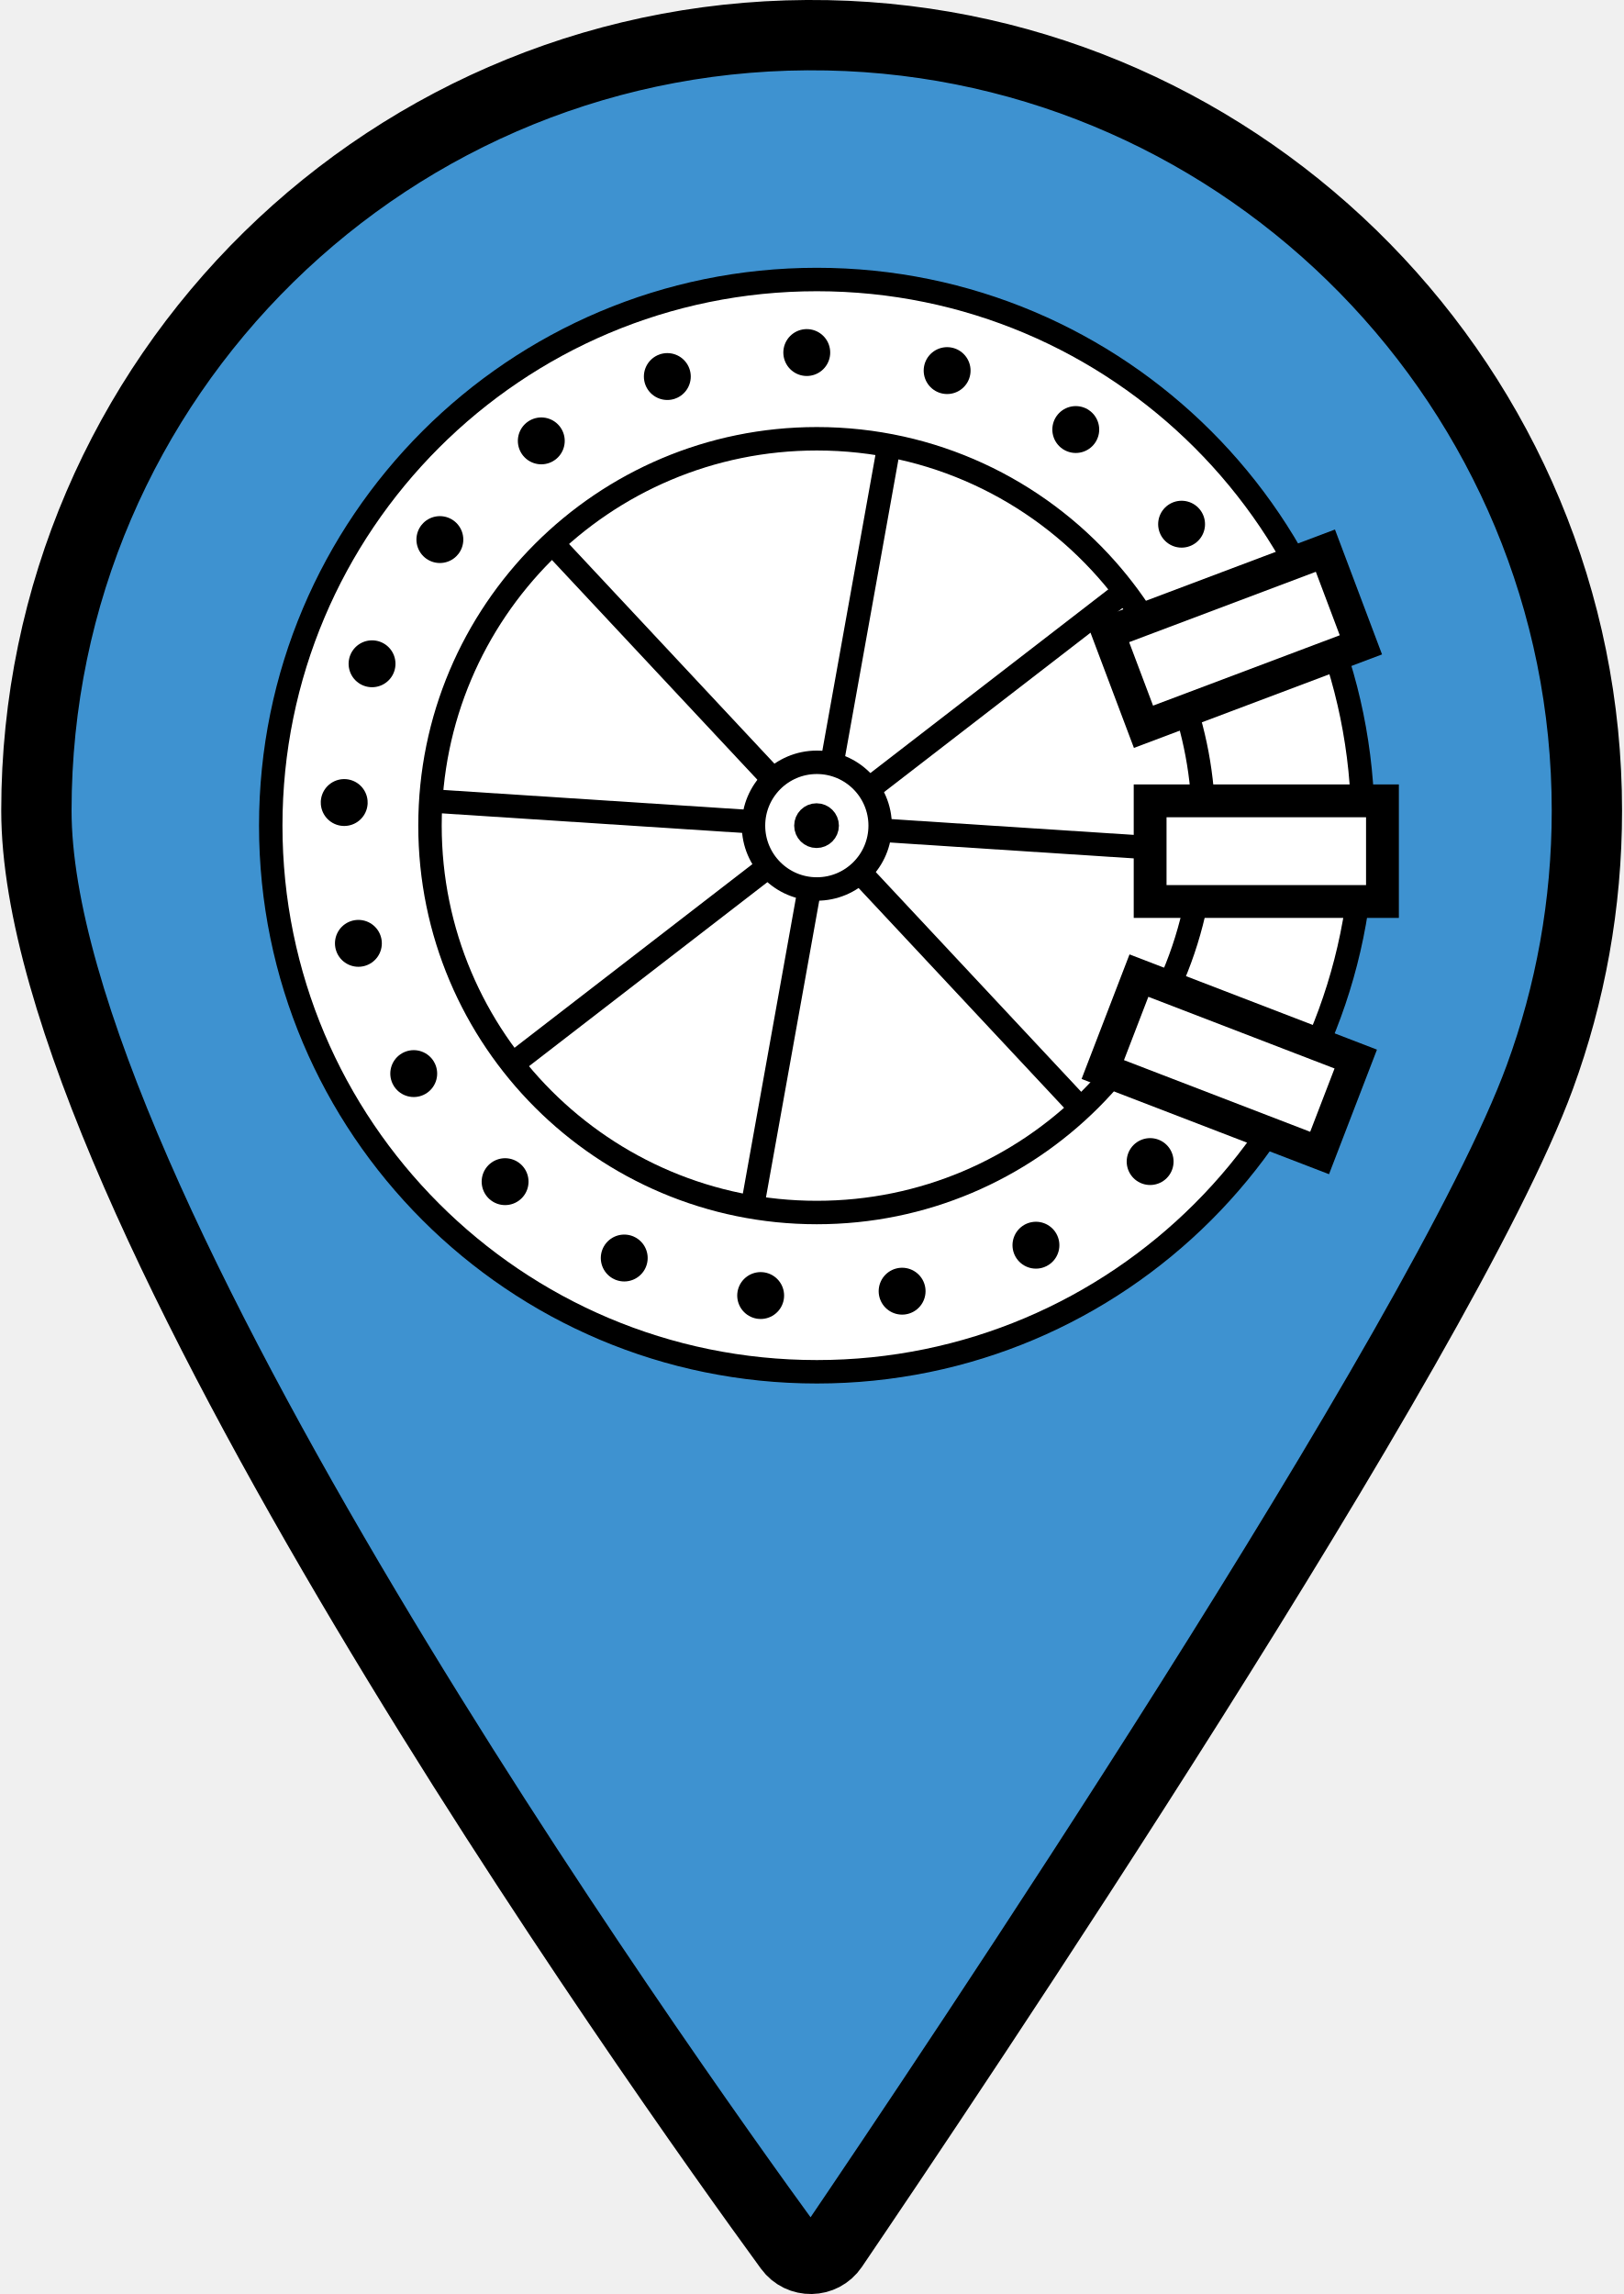
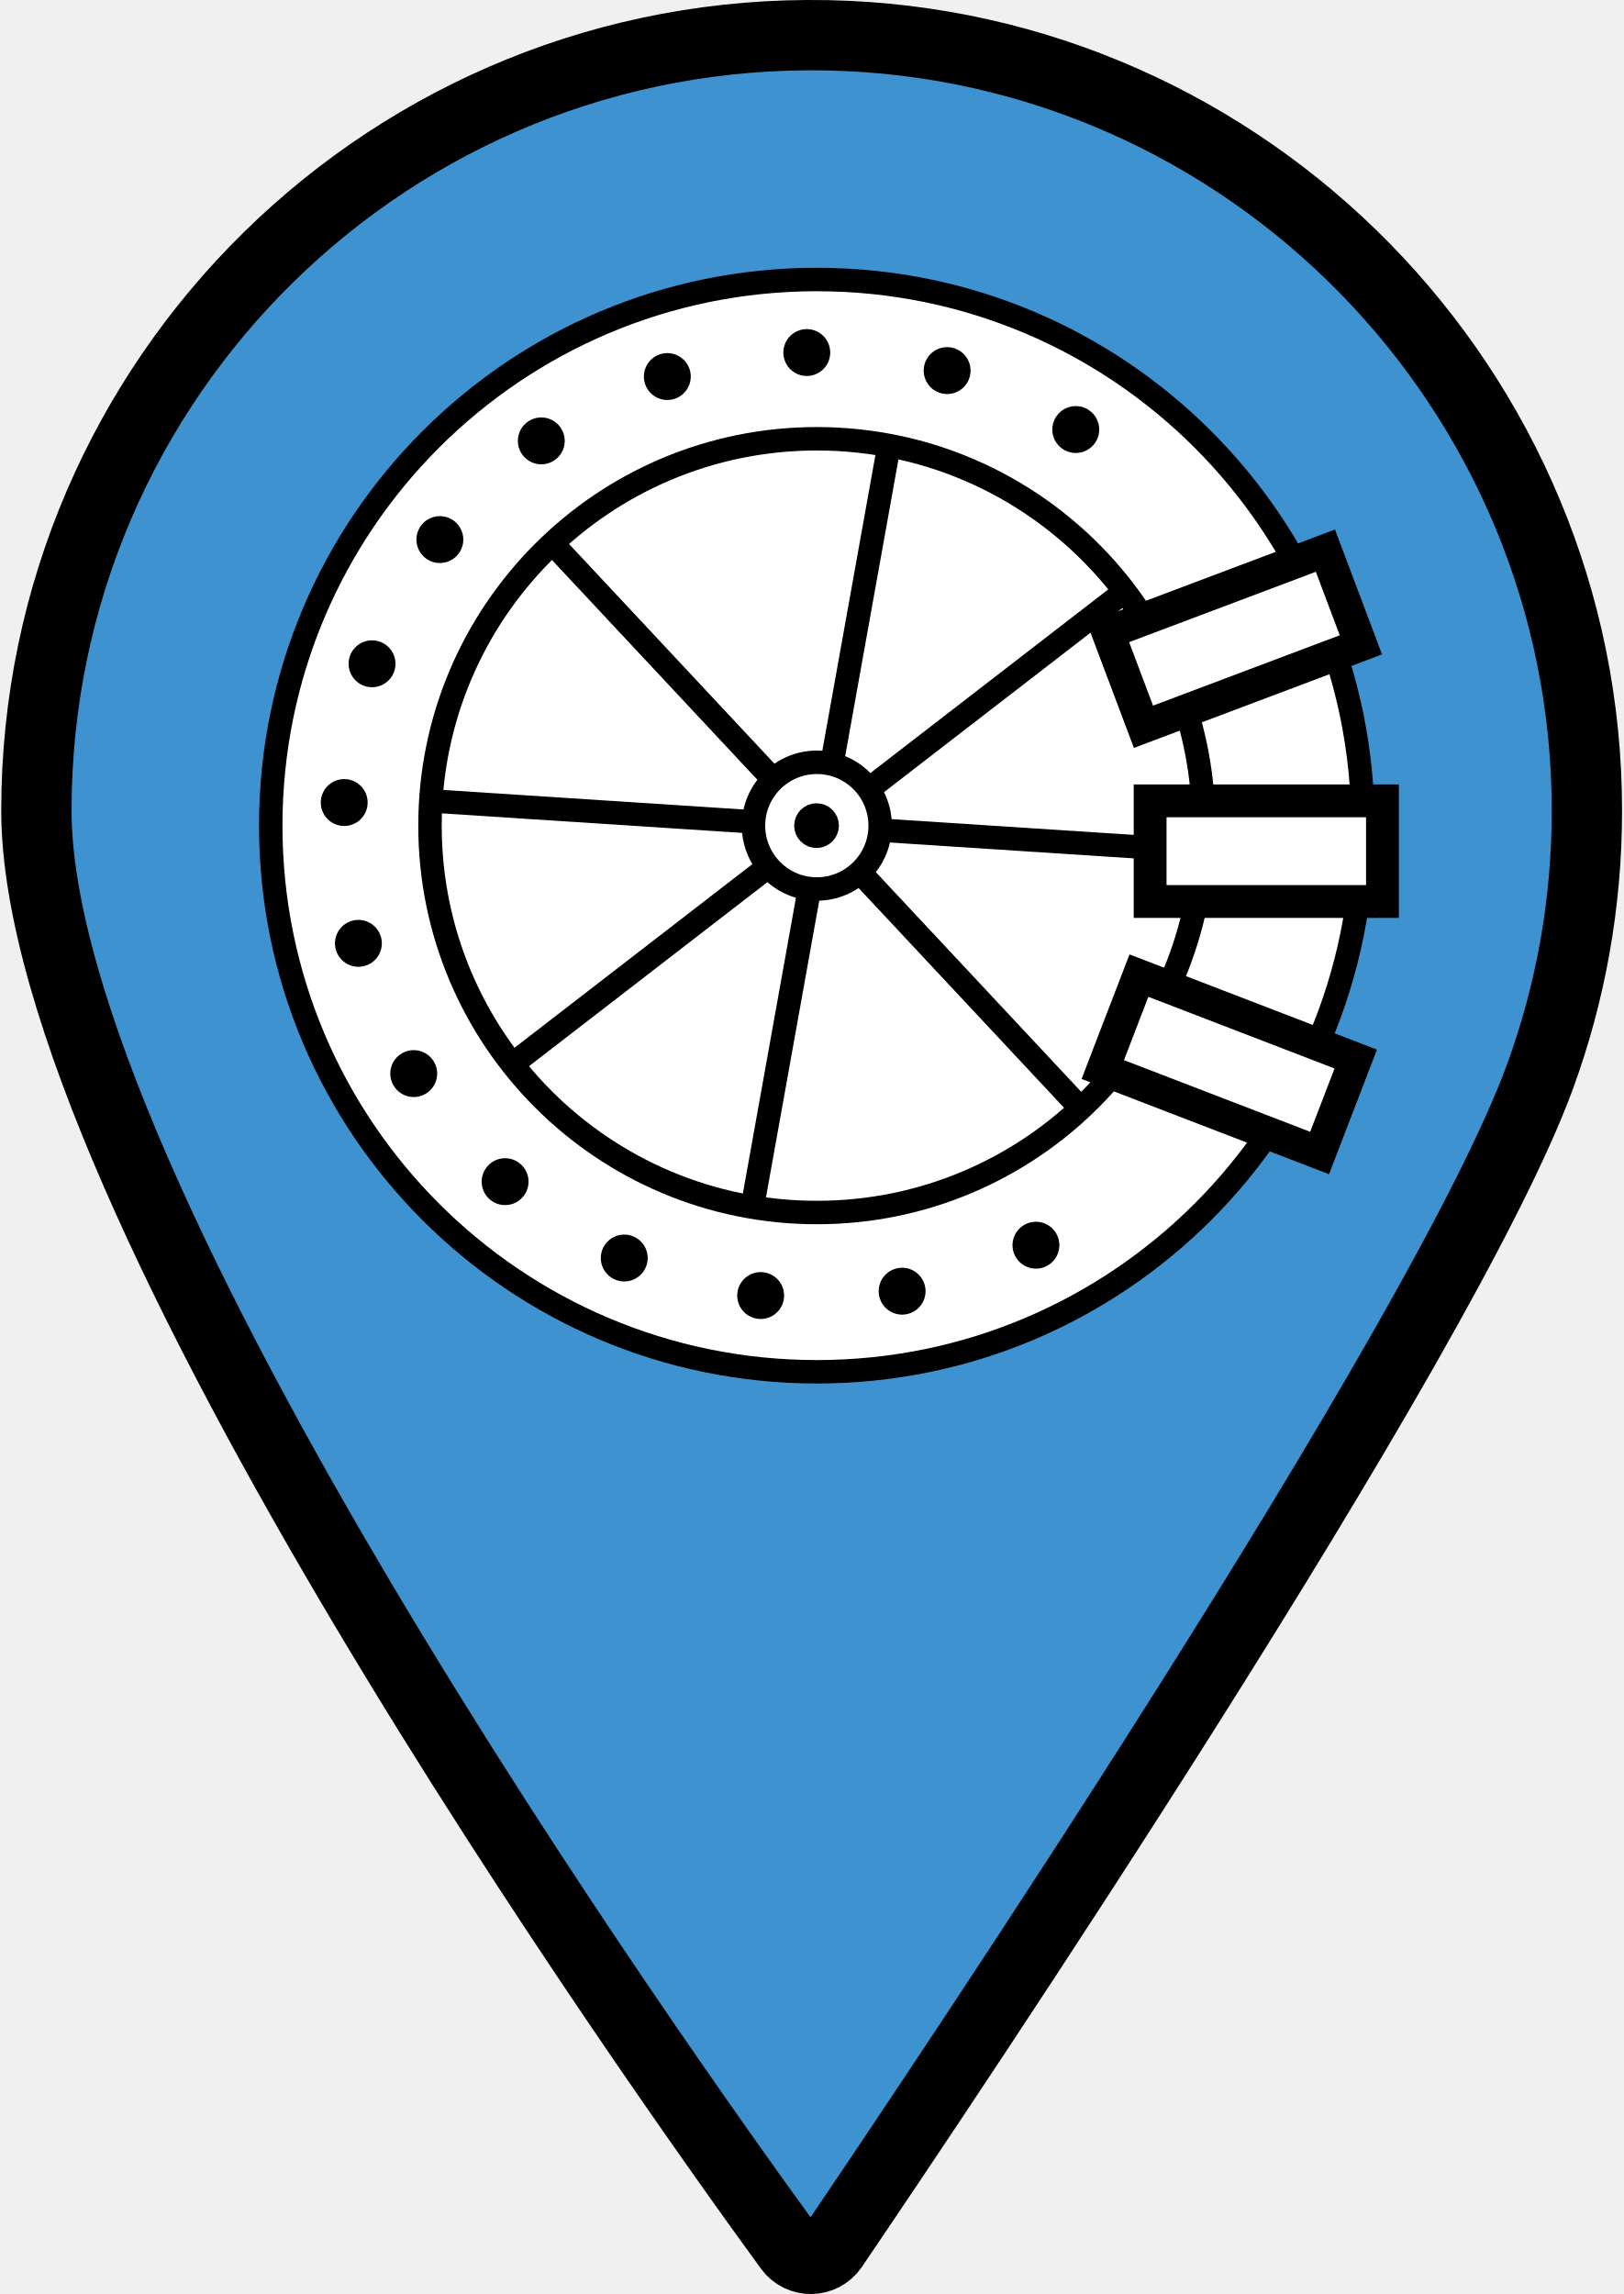
- <svg xmlns="http://www.w3.org/2000/svg" viewBox="0 0 345.75 489.31" width="32.2" height="45.5">
-   <defs>
-     <style>
-       .cls-1, .cls-2, .cls-3, .cls-4, .cls-5, .cls-6 {
-         stroke: #000;
-         stroke-miterlimit: 10;
-       }
- 
-       .cls-1, .cls-6 {
-         stroke-width: 5px;
-       }
- 
-       .cls-7, .cls-3, .cls-6 {
-         fill: #fff;
-       }
- 
-       .cls-2, .cls-4 {
-         fill: none;
-         stroke-linecap: round;
-         stroke-width: 10px;
-       }
- 
-       .cls-3 {
-         stroke-width: 7px;
-       }
- 
-       .cls-4 {
-         stroke-dasharray: 0 0 0 30.3;
-       }
- 
-       .cls-5 {
-         fill: #3e92d0;
-         stroke-width: 15px;
-       }
-     </style>
-   </defs>
-   <g id="point">
-     <path class="cls-5" d="m338.25,172.94c0,19.96-3.55,39.09-10.04,56.8-20.63,56.33-127.49,215.19-150.83,249.59-2.2,3.24-6.95,3.33-9.26.16C141.06,442.36,7.5,254.96,7.5,172.88,7.5,80.42,83.37,5.68,176.25,7.53c89.71,1.79,162.04,75.67,162,165.41Z" />
-   </g>
-   <g id="vault">
-     <circle class="cls-6" cx="173.98" cy="176.11" r="116.49" />
-     <g>
-       <path class="cls-7" d="m245.08,247.76c-18.24,18.11-43.37,29.29-71.1,29.29-55.75,0-100.94-45.19-100.94-100.94s45.19-100.94,100.94-100.94c30.13,0,57.18,13.2,75.68,34.14.72.82,1.43,1.65,2.13,2.49" />
-       <g>
-         <line class="cls-2" x1="245.08" y1="247.76" x2="245.08" y2="247.76" />
-         <path class="cls-4" d="m220.72,265.6c-13.97,7.31-29.87,11.45-46.74,11.45-55.75,0-100.94-45.19-100.94-100.94s45.19-100.94,100.94-100.94c25.86,0,49.45,9.73,67.31,25.72" />
-         <line class="cls-2" x1="251.79" y1="111.81" x2="251.79" y2="111.81" />
-       </g>
+ <svg xmlns="http://www.w3.org/2000/svg" height="45.5" viewBox="0 0 345.75 489.31" width="32.2">
+   <path d="m338.25 172.94c0 19.96-3.55 39.09-10.04 56.8-20.63 56.33-127.49 215.19-150.83 249.59-2.2 3.24-6.95 3.33-9.26.16-27.06-37.13-160.62-224.53-160.62-306.61 0-92.46 75.87-167.2 168.75-165.35 89.71 1.79 162.04 75.67 162 165.41z" fill="#3e92d0" stroke="#000" stroke-miterlimit="10" stroke-width="15" />
+   <circle cx="173.98" cy="176.11" fill="#fff" r="116.49" stroke="#000" stroke-miterlimit="10" stroke-width="5" />
+   <path d="m245.08 247.76c-18.24 18.11-43.37 29.29-71.1 29.29-55.75 0-100.94-45.19-100.94-100.94s45.19-100.94 100.94-100.94c30.13 0 57.18 13.2 75.68 34.14.72.82 1.43 1.65 2.13 2.49" fill="#fff" />
+   <g stroke="#000" stroke-miterlimit="10">
+     <path d="m220.72 265.6c-13.97 7.31-29.87 11.45-46.74 11.45-55.75 0-100.94-45.19-100.94-100.94s45.19-100.94 100.94-100.94c25.86 0 49.45 9.73 67.31 25.72" fill="none" stroke-dasharray="0 0 0 30.3" stroke-linecap="round" stroke-width="10" />
+     <g fill="#fff">
+       <path d="m256.5 176.11c0 45.58-36.95 82.52-82.52 82.52s-82.52-36.95-82.52-82.52 36.95-82.52 82.52-82.52c24.64 0 46.75 10.79 61.87 27.91 12.85 14.55 20.65 33.67 20.65 54.61z" stroke-width="5" />
+       <path d="m237.2 216.27h49.56v21.47h-49.56z" stroke-width="7" transform="matrix(.9332673 .3591825 -.3591825 .9332673 99 -78.94)" />
+       <path d="m189.44 94.71-29.43 163.94" stroke-width="5" />
+       <path d="m117.57 115.89 112.71 120.55" stroke-width="5" />
+       <path d="m91.46 170.82 165.04 10.74" stroke-width="5" />
+       <path d="m245.08 170.82h49.56v21.47h-49.56z" stroke-width="7" />
+       <path d="m109.02 227.01 130.65-100.85" stroke-width="5" />
+       <circle cx="173.98" cy="176.11" r="13.51" stroke-width="5" />
    </g>
-     <path class="cls-6" d="m256.5,176.11c0,45.58-36.95,82.52-82.52,82.52s-82.52-36.95-82.52-82.52,36.95-82.52,82.52-82.52c24.64,0,46.75,10.79,61.87,27.91,12.85,14.55,20.65,33.67,20.65,54.61Z" />
-     <rect class="cls-3" x="237.2" y="216.27" width="49.56" height="21.47" transform="translate(99 -78.94) rotate(21.05)" />
-     <line class="cls-6" x1="189.44" y1="94.71" x2="160.01" y2="258.65" />
-     <line class="cls-6" x1="117.57" y1="115.89" x2="230.28" y2="236.44" />
-     <path class="cls-6" d="m91.46,170.82l165.04,10.74" />
-     <rect class="cls-3" x="245.08" y="170.82" width="49.56" height="21.47" />
-     <line class="cls-6" x1="109.02" y1="227.01" x2="239.67" y2="126.16" />
-     <circle class="cls-6" cx="173.98" cy="176.11" r="13.51" />
-     <circle class="cls-1" cx="173.92" cy="176.11" r="2.27" />
-     <rect class="cls-3" x="238.29" y="125.51" width="49.56" height="21.47" transform="translate(-31.15 101.52) rotate(-20.65)" />
+     <circle cx="173.92" cy="176.11" r="2.27" stroke-width="5" />
+     <path d="m238.29 125.51h49.56v21.47h-49.56z" fill="#fff" stroke-width="7" transform="matrix(.9357521 -.3526584 .3526584 .9357521 -31.15 101.52)" />
  </g>
</svg>
